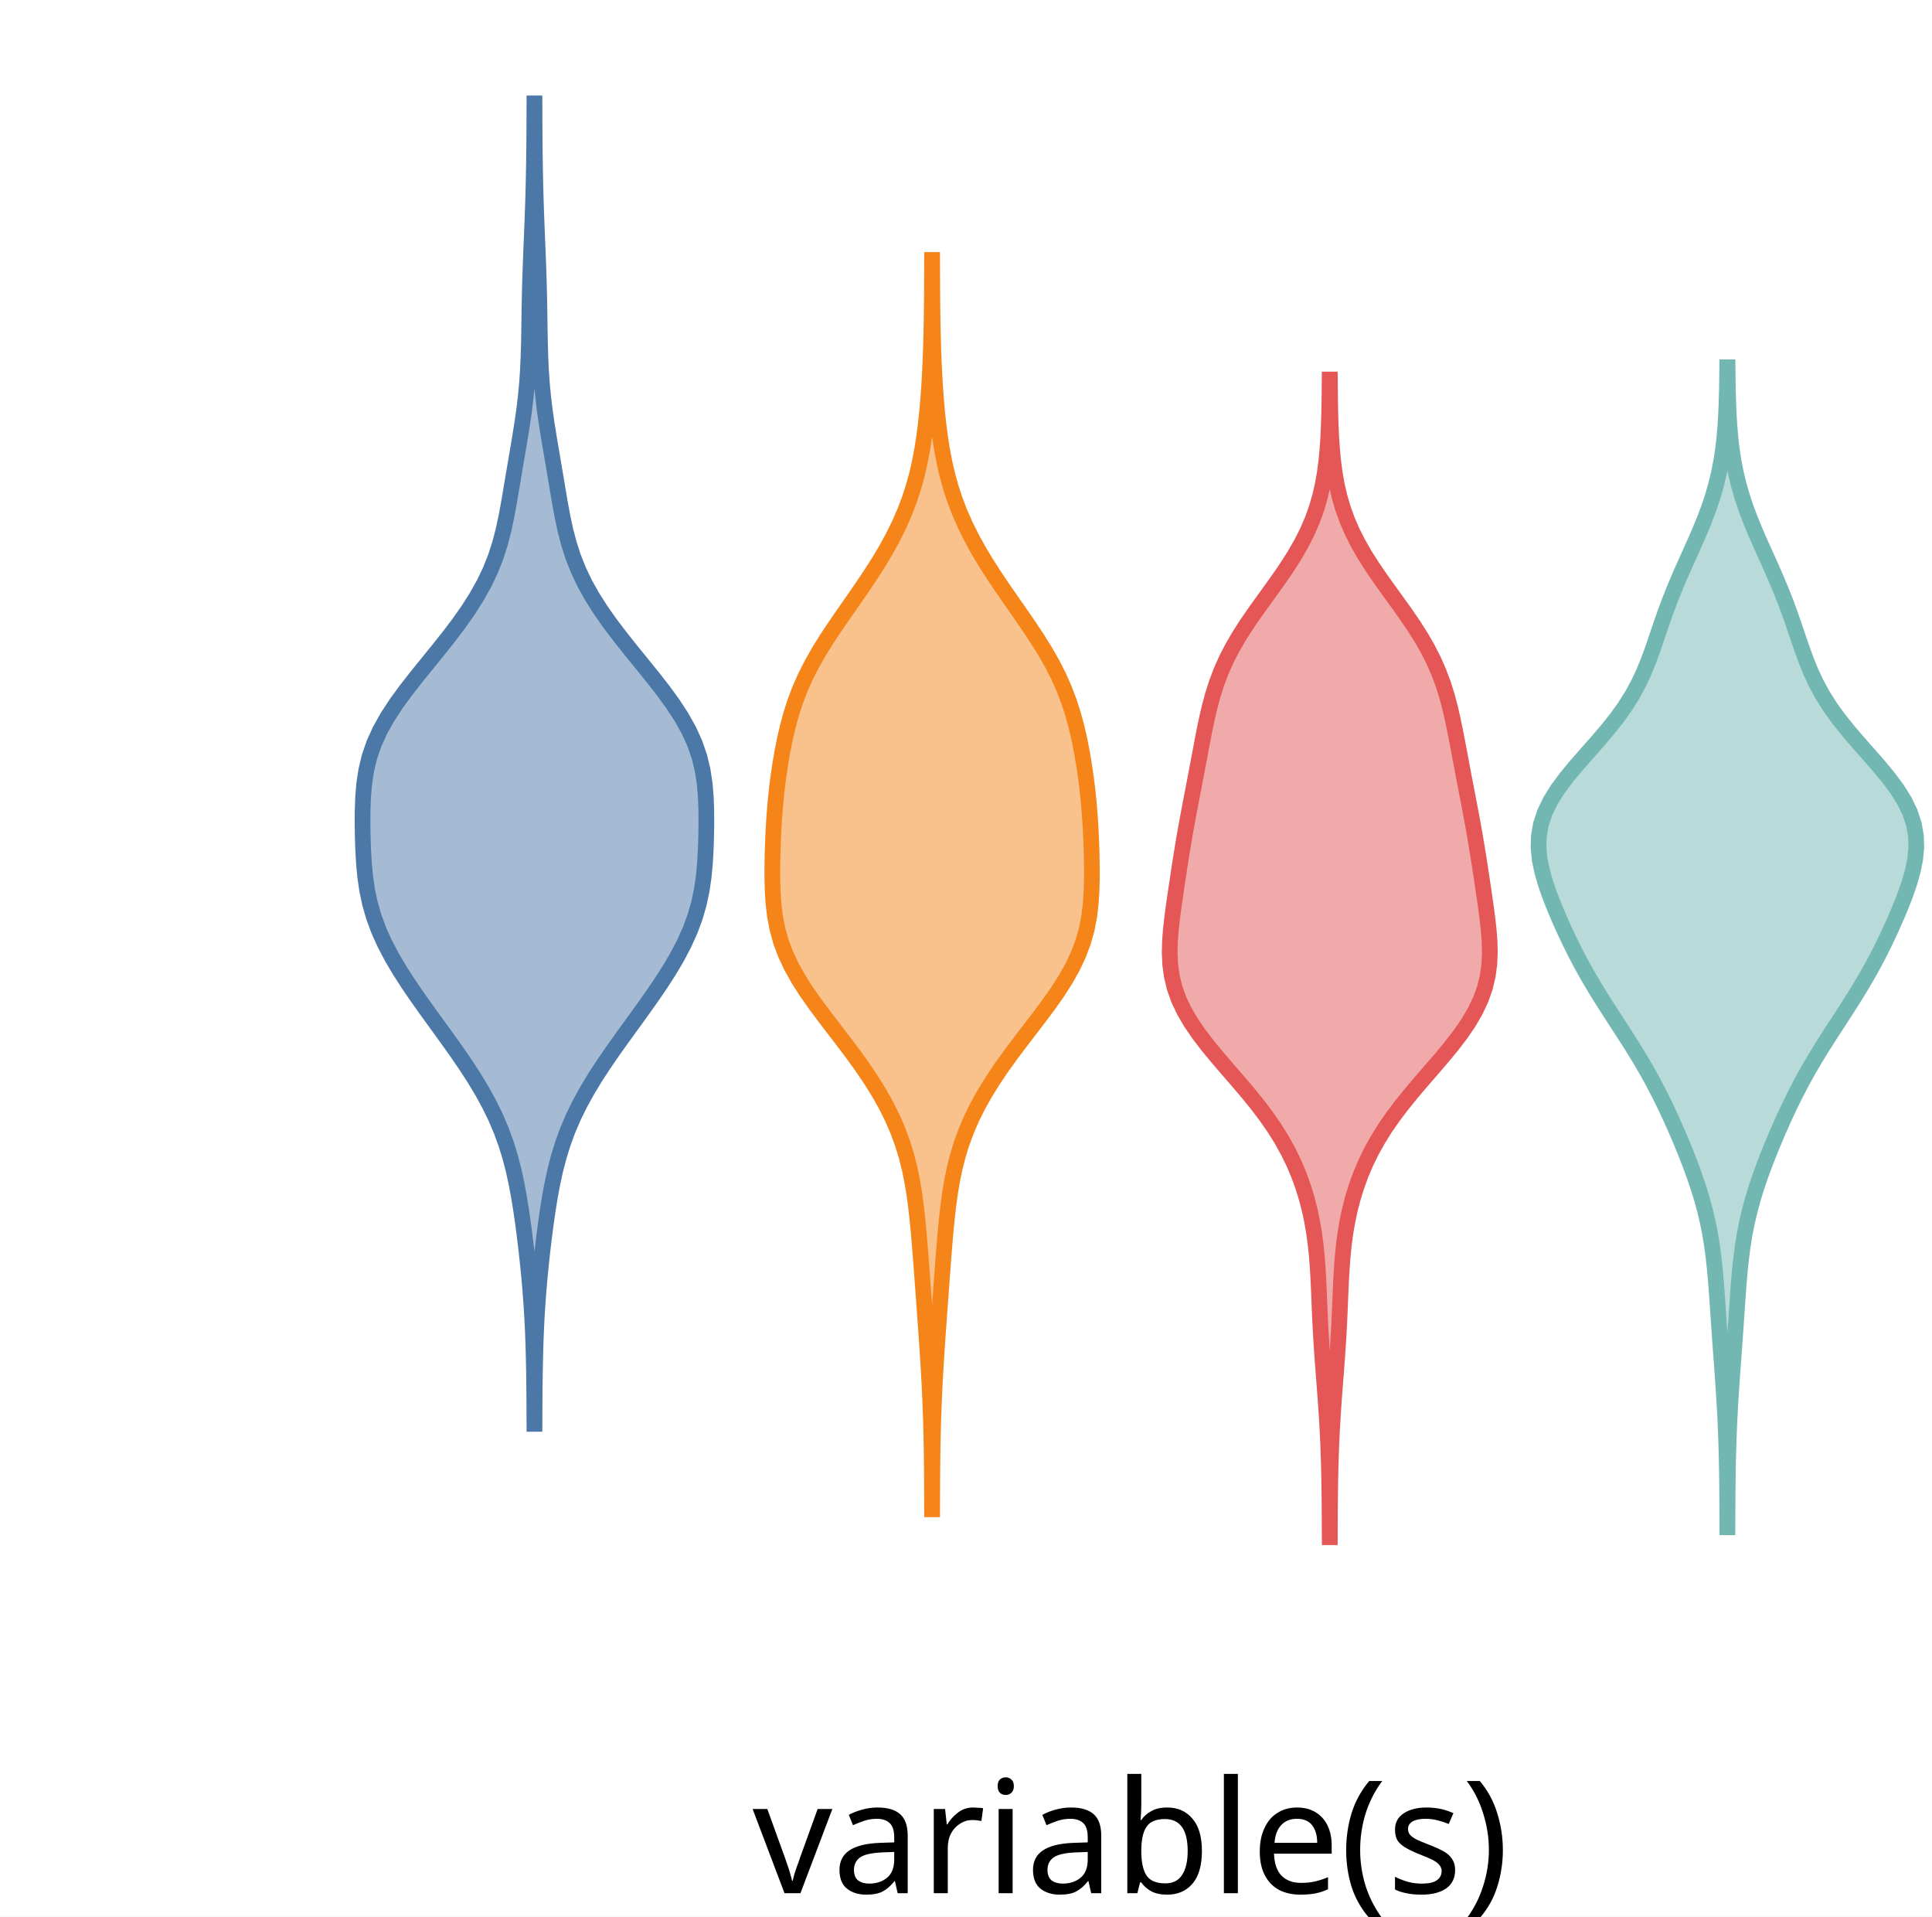
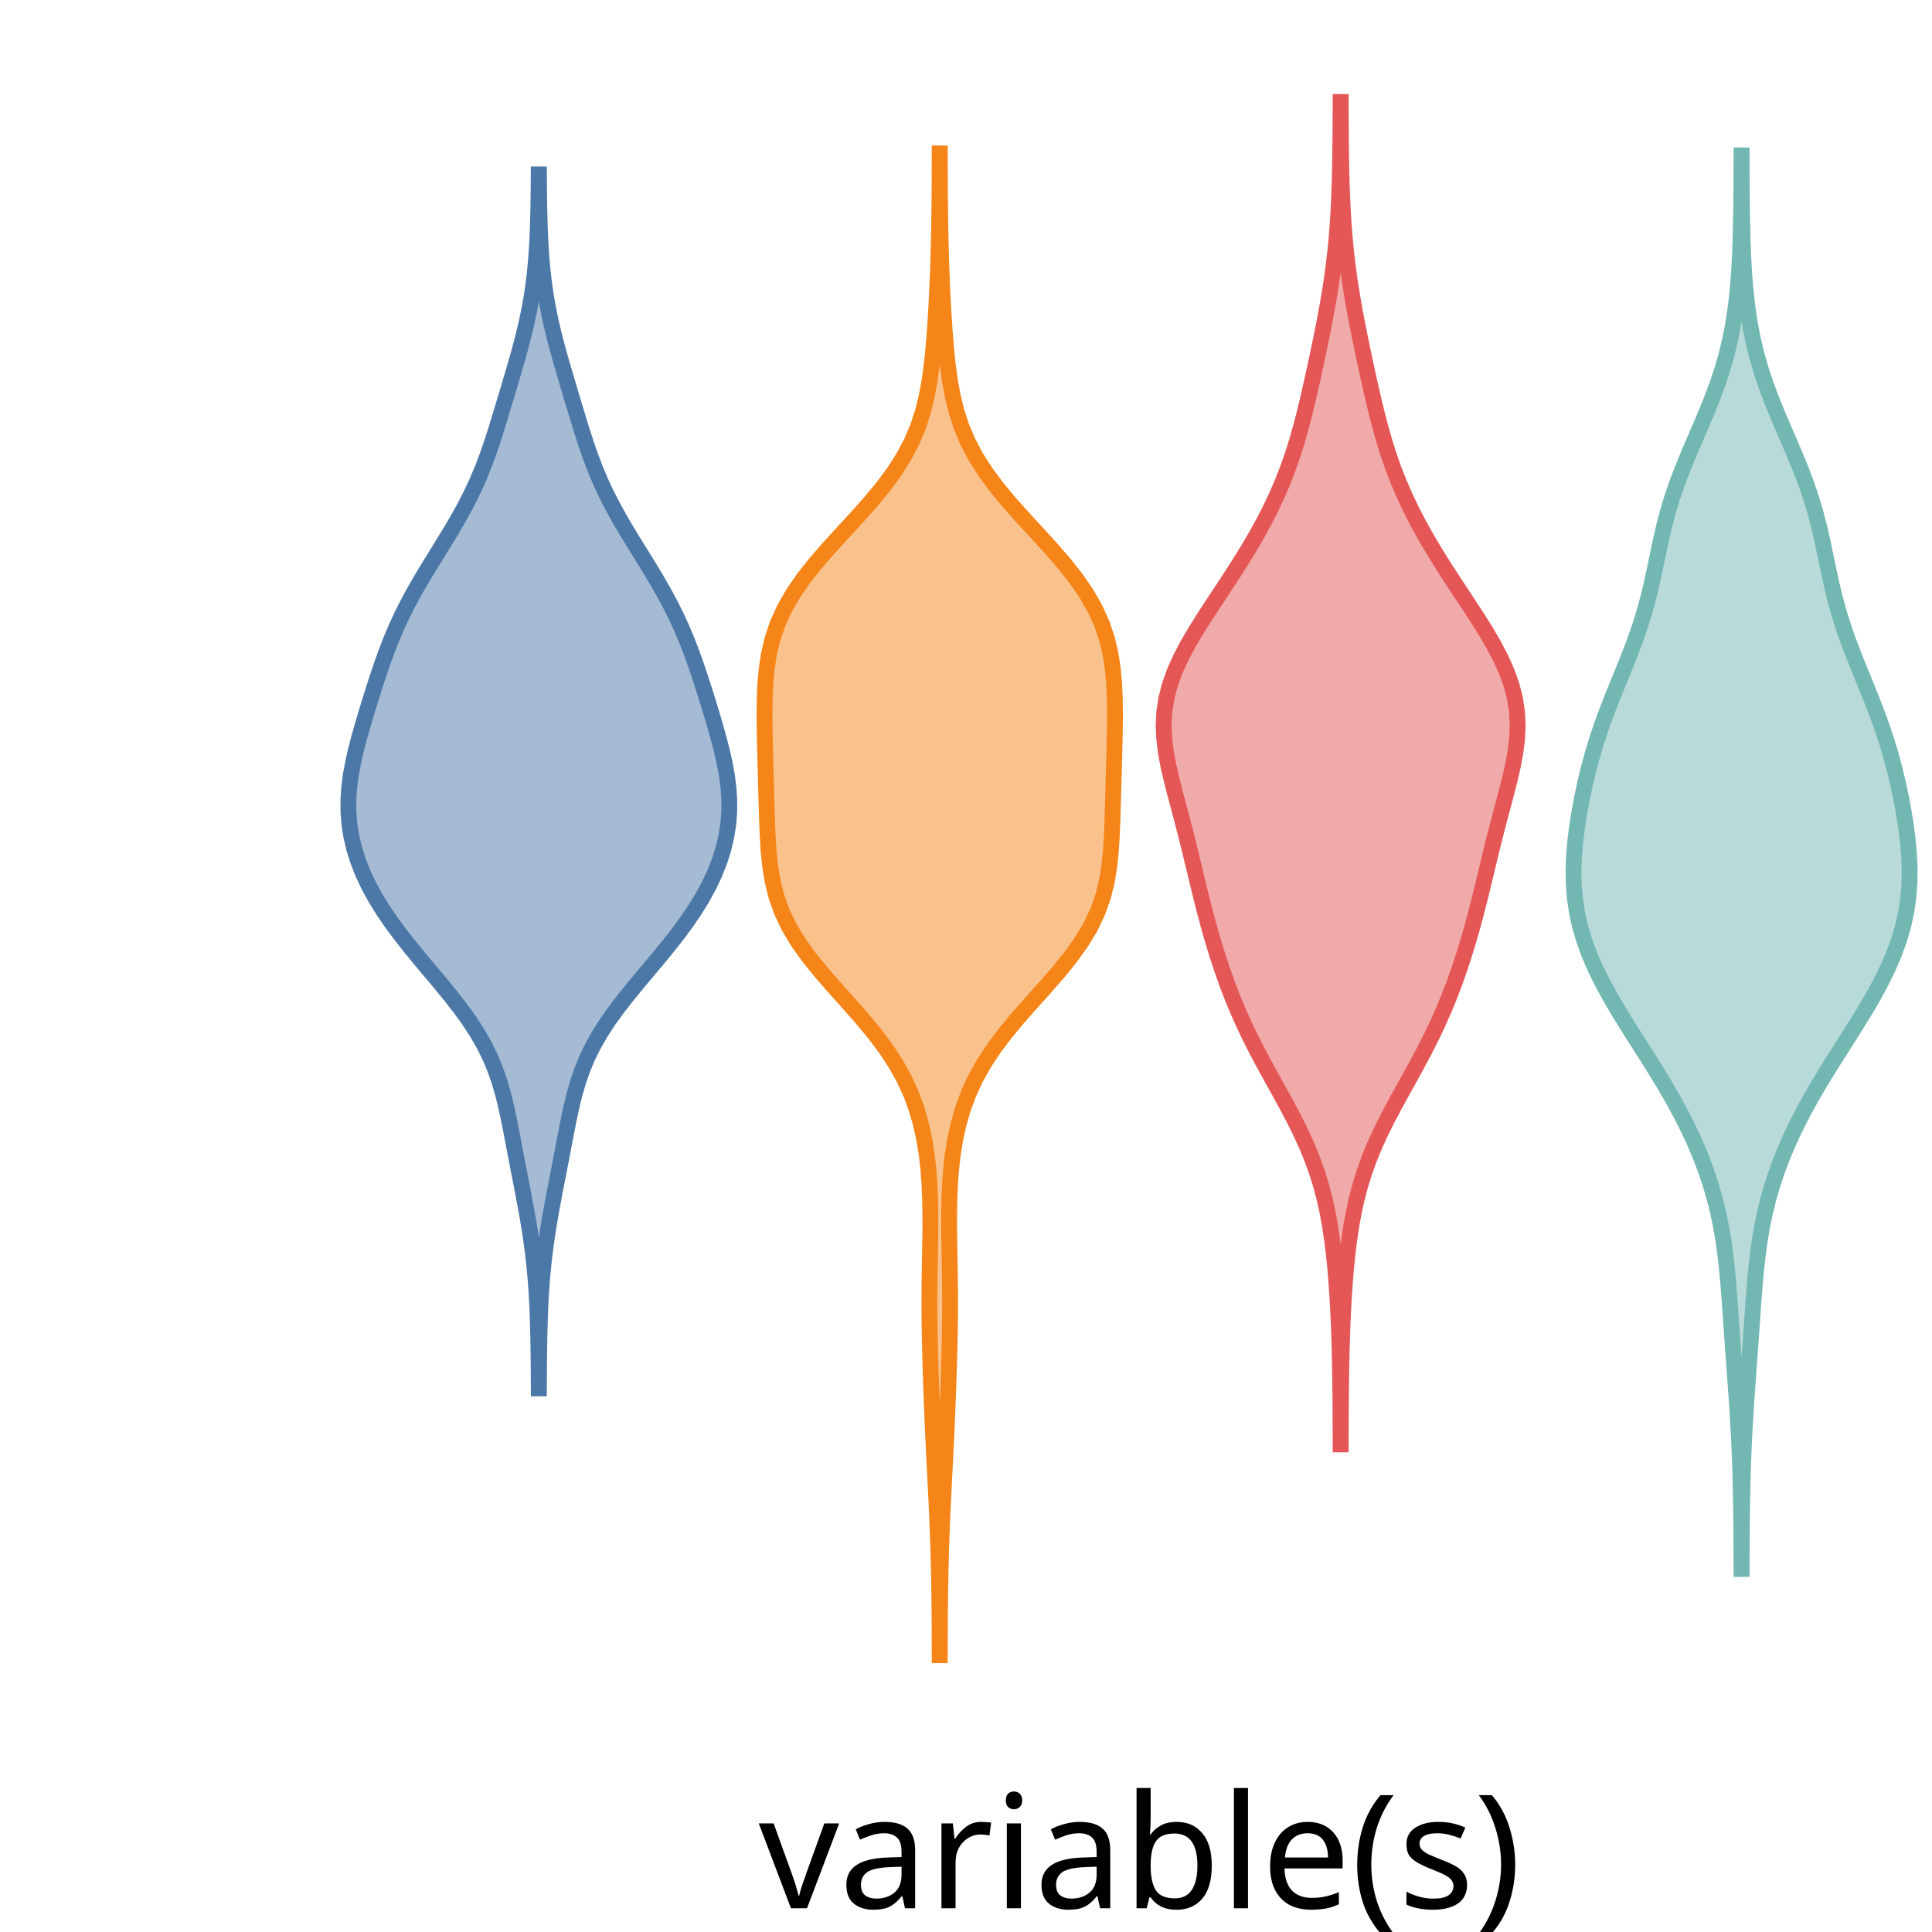
- <svg xmlns="http://www.w3.org/2000/svg" version="1.1" class="marks" width="123" height="122" viewBox="0 0 123 122">
-   <rect width="123" height="122" fill="white" />
+ <svg xmlns="http://www.w3.org/2000/svg" version="1.1" class="marks" width="122" height="122" viewBox="0 0 122 122">
+   <rect width="122" height="122" fill="white" />
  <g fill="none" stroke-miterlimit="10" transform="translate(22,5)">
    <g class="mark-group role-frame root" role="graphics-object" aria-roledescription="group mark container">
      <g transform="translate(0,0)">
        <path class="background" aria-hidden="true" d="M0,0h100v100h-100Z" />
        <g>
          <g class="mark-group role-axis" role="graphics-symbol" aria-roledescription="axis" aria-label="X-axis for a discrete scale with 1 value: variable(s)">
            <g transform="translate(0.5,100.5)">
              <path class="background" aria-hidden="true" d="M0,0h0v0h0Z" pointer-events="none" />
              <g>
                <g class="mark-rule role-axis-tick" pointer-events="none">
                  <line transform="translate(50,0)" x2="0" y2="5" stroke="white" stroke-width="1.01" opacity="1" />
                </g>
                <g class="mark-text role-axis-label" pointer-events="none">
                  <text text-anchor="middle" transform="translate(49.5,15)" font-family="sans-serif" font-size="10px" font-style="normal" font-weight="400" fill="black" opacity="1">variable(s)</text>
                </g>
              </g>
              <path class="foreground" aria-hidden="true" d="" pointer-events="none" display="none" />
            </g>
          </g>
-           <g class="mark-group role-axis" role="graphics-symbol" aria-roledescription="axis" aria-label="Y-axis for a linear scale with values from −5 to 5">
+           <g class="mark-group role-axis" role="graphics-symbol" aria-roledescription="axis" aria-label="Y-axis for a linear scale with values from −5 to 4">
            <g transform="translate(0.5,0.5)">
              <path class="background" aria-hidden="true" d="M0,0h0v0h0Z" pointer-events="none" />
              <g>
                <g class="mark-rule role-axis-tick" pointer-events="none">
-                   <line transform="translate(0,100)" x2="-5" y2="0" stroke="white" stroke-width="1.01" opacity="1" />
-                   <line transform="translate(0,50)" x2="-5" y2="0" stroke="white" stroke-width="1.01" opacity="1" />
+                   <line transform="translate(0,89)" x2="-5" y2="0" stroke="white" stroke-width="1.01" opacity="1" />
+                   <line transform="translate(0,67)" x2="-5" y2="0" stroke="white" stroke-width="1.01" opacity="1" />
+                   <line transform="translate(0,44)" x2="-5" y2="0" stroke="white" stroke-width="1.01" opacity="1" />
+                   <line transform="translate(0,22)" x2="-5" y2="0" stroke="white" stroke-width="1.01" opacity="1" />
                  <line transform="translate(0,0)" x2="-5" y2="0" stroke="white" stroke-width="1.01" opacity="1" />
                </g>
                <g class="mark-text role-axis-label" pointer-events="none">
-                   <text text-anchor="end" transform="translate(-7,103)" font-family="sans-serif" font-size="10px" font-style="normal" font-weight="400" fill="white" opacity="1">−5</text>
-                   <text text-anchor="end" transform="translate(-7,53)" font-family="sans-serif" font-size="10px" font-style="normal" font-weight="400" fill="white" opacity="1">0</text>
-                   <text text-anchor="end" transform="translate(-7,3)" font-family="sans-serif" font-size="10px" font-style="normal" font-weight="400" fill="white" opacity="1">5</text>
+                   <text text-anchor="end" transform="translate(-7,91.88889)" font-family="sans-serif" font-size="10px" font-style="normal" font-weight="400" fill="white" opacity="1">−4</text>
+                   <text text-anchor="end" transform="translate(-7,69.66667)" font-family="sans-serif" font-size="10px" font-style="normal" font-weight="400" fill="white" opacity="1">−2</text>
+                   <text text-anchor="end" transform="translate(-7,47.44444)" font-family="sans-serif" font-size="10px" font-style="normal" font-weight="400" fill="white" opacity="1">0</text>
+                   <text text-anchor="end" transform="translate(-7,25.22222)" font-family="sans-serif" font-size="10px" font-style="normal" font-weight="400" fill="white" opacity="1">2</text>
+                   <text text-anchor="end" transform="translate(-7,3)" font-family="sans-serif" font-size="10px" font-style="normal" font-weight="400" fill="white" opacity="1">4</text>
                </g>
              </g>
              <path class="foreground" aria-hidden="true" d="" pointer-events="none" display="none" />
            </g>
          </g>
          <g class="mark-group role-scope" role="graphics-object" aria-roledescription="group mark container">
            <g transform="translate(0,0)">
              <path class="background" aria-hidden="true" d="M0,0h0v0h0Z" />
              <g>
                <g class="mark-group role-scope" role="graphics-object" aria-roledescription="group mark container">
                  <g transform="translate(0,0)">
                    <path class="background" aria-hidden="true" d="M0,0h24.051v100h-24.051Z" />
                    <g>
                      <g class="mark-area role-mark" role="graphics-symbol" aria-roledescription="area mark container">
-                         <path d="M12.029,85.628L12.032,84.779L12.037,83.93L12.044,83.081L12.056,82.232L12.073,81.383L12.097,80.534L12.129,79.685L12.171,78.836L12.224,77.987L12.287,77.139L12.361,76.29L12.445,75.441L12.537,74.592L12.639,73.743L12.749,72.894L12.871,72.045L13.007,71.196L13.164,70.347L13.349,69.498L13.569,68.649L13.83,67.8L14.14,66.951L14.502,66.102L14.918,65.253L15.386,64.404L15.9,63.555L16.455,62.706L17.04,61.857L17.646,61.008L18.262,60.159L18.876,59.31L19.479,58.461L20.059,57.612L20.606,56.763L21.107,55.914L21.553,55.065L21.935,54.216L22.249,53.367L22.494,52.518L22.674,51.669L22.799,50.82L22.879,49.971L22.929,49.122L22.957,48.273L22.97,47.424L22.965,46.575L22.934,45.726L22.863,44.877L22.734,44.028L22.53,43.179L22.239,42.33L21.854,41.481L21.378,40.632L20.822,39.783L20.203,38.934L19.539,38.085L18.852,37.236L18.162,36.387L17.488,35.538L16.844,34.69L16.247,33.841L15.707,32.992L15.232,32.143L14.827,31.294L14.491,30.445L14.218,29.596L13.997,28.747L13.814,27.898L13.657,27.049L13.512,26.2L13.37,25.351L13.227,24.502L13.082,23.653L12.939,22.804L12.803,21.955L12.682,21.106L12.58,20.257L12.5,19.408L12.441,18.559L12.403,17.71L12.378,16.861L12.363,16.012L12.35,15.163L12.337,14.314L12.318,13.465L12.294,12.616L12.265,11.767L12.231,10.918L12.196,10.069L12.162,9.22L12.13,8.371L12.103,7.522L12.081,6.673L12.063,5.824L12.05,4.975L12.041,4.126L12.035,3.277L12.031,2.428L12.028,1.579L12.022,1.579L12.02,2.428L12.016,3.277L12.01,4.126L12,4.975L11.987,5.824L11.97,6.673L11.948,7.522L11.92,8.371L11.889,9.22L11.854,10.069L11.819,10.918L11.786,11.767L11.756,12.616L11.732,13.465L11.714,14.314L11.7,15.163L11.688,16.012L11.673,16.861L11.648,17.71L11.609,18.559L11.551,19.408L11.471,20.257L11.369,21.106L11.247,21.955L11.112,22.804L10.969,23.653L10.824,24.502L10.68,25.351L10.538,26.2L10.393,27.049L10.236,27.898L10.054,28.747L9.833,29.596L9.56,30.445L9.223,31.294L8.818,32.143L8.344,32.992L7.804,33.841L7.206,34.69L6.563,35.538L5.888,36.387L5.199,37.236L4.512,38.085L3.848,38.934L3.228,39.783L2.672,40.632L2.197,41.481L1.812,42.33L1.52,43.179L1.317,44.028L1.188,44.877L1.117,45.726L1.086,46.575L1.081,47.424L1.093,48.273L1.122,49.122L1.171,49.971L1.252,50.82L1.376,51.669L1.557,52.518L1.801,53.367L2.115,54.216L2.498,55.065L2.944,55.914L3.445,56.763L3.991,57.612L4.571,58.461L5.174,59.31L5.789,60.159L6.405,61.008L7.01,61.857L7.596,62.706L8.15,63.555L8.665,64.404L9.132,65.253L9.548,66.102L9.91,66.951L10.22,67.8L10.482,68.649L10.702,69.498L10.886,70.347L11.043,71.196L11.18,72.045L11.302,72.894L11.412,73.743L11.513,74.592L11.606,75.441L11.69,76.29L11.764,77.139L11.827,77.987L11.88,78.836L11.922,79.685L11.954,80.534L11.978,81.383L11.995,82.232L12.007,83.081L12.014,83.93L12.019,84.779L12.022,85.628Z" fill="#4c78a8" fill-opacity="0.5" stroke="#4c78a8" stroke-width="1" />
+                         <path d="M12.03,82.672L12.034,81.898L12.039,81.124L12.047,80.349L12.059,79.575L12.077,78.801L12.101,78.027L12.135,77.252L12.179,76.478L12.236,75.704L12.308,74.929L12.394,74.155L12.496,73.381L12.613,72.606L12.742,71.832L12.881,71.058L13.028,70.283L13.177,69.509L13.327,68.735L13.476,67.961L13.623,67.186L13.771,66.412L13.925,65.638L14.092,64.863L14.282,64.089L14.506,63.315L14.774,62.54L15.096,61.766L15.477,60.992L15.921,60.218L16.425,59.443L16.984,58.669L17.587,57.895L18.22,57.12L18.869,56.346L19.519,55.572L20.155,54.797L20.765,54.023L21.338,53.249L21.866,52.474L22.343,51.7L22.765,50.926L23.13,50.152L23.436,49.377L23.681,48.603L23.864,47.829L23.986,47.054L24.048,46.28L24.051,45.506L23.999,44.731L23.9,43.957L23.758,43.183L23.583,42.408L23.383,41.634L23.166,40.86L22.937,40.086L22.701,39.311L22.458,38.537L22.208,37.763L21.947,36.988L21.67,36.214L21.37,35.44L21.044,34.665L20.688,33.891L20.299,33.117L19.88,32.343L19.434,31.568L18.967,30.794L18.489,30.02L18.009,29.245L17.538,28.471L17.085,27.697L16.66,26.922L16.266,26.148L15.908,25.374L15.583,24.599L15.289,23.825L15.019,23.051L14.768,22.277L14.528,21.502L14.293,20.728L14.061,19.954L13.831,19.179L13.602,18.405L13.379,17.631L13.165,16.856L12.965,16.082L12.783,15.308L12.622,14.534L12.484,13.759L12.369,12.985L12.277,12.211L12.204,11.436L12.15,10.662L12.109,9.888L12.08,9.113L12.061,8.339L12.047,7.565L12.039,6.79L12.033,6.016L12.017,6.016L12.012,6.79L12.003,7.565L11.99,8.339L11.97,9.113L11.941,9.888L11.901,10.662L11.846,11.436L11.774,12.211L11.681,12.985L11.566,13.759L11.428,14.534L11.267,15.308L11.085,16.082L10.885,16.856L10.672,17.631L10.448,18.405L10.22,19.179L9.989,19.954L9.757,20.728L9.523,21.502L9.283,22.277L9.031,23.051L8.762,23.825L8.468,24.599L8.143,25.374L7.784,26.148L7.391,26.922L6.965,27.697L6.513,28.471L6.042,29.245L5.562,30.02L5.084,30.794L4.617,31.568L4.171,32.343L3.751,33.117L3.363,33.891L3.006,34.665L2.68,35.44L2.381,36.214L2.104,36.988L1.842,37.763L1.592,38.537L1.35,39.311L1.113,40.086L0.885,40.86L0.667,41.634L0.467,42.408L0.293,43.183L0.151,43.957L0.051,44.731L0,45.506L0.003,46.28L0.064,47.054L0.186,47.829L0.37,48.603L0.615,49.377L0.92,50.152L1.285,50.926L1.708,51.7L2.185,52.474L2.713,53.249L3.286,54.023L3.895,54.797L4.531,55.572L5.181,56.346L5.831,57.12L6.464,57.895L7.067,58.669L7.625,59.443L8.129,60.218L8.573,60.992L8.955,61.766L9.276,62.54L9.544,63.315L9.768,64.089L9.958,64.863L10.126,65.638L10.279,66.412L10.428,67.186L10.575,67.961L10.723,68.735L10.873,69.509L11.023,70.283L11.169,71.058L11.309,71.832L11.438,72.606L11.554,73.381L11.656,74.155L11.743,74.929L11.814,75.704L11.871,76.478L11.916,77.252L11.949,78.027L11.974,78.801L11.991,79.575L12.004,80.349L12.012,81.124L12.017,81.898L12.02,82.672Z" fill="#4c78a8" fill-opacity="0.5" stroke="#4c78a8" stroke-width="1" />
                      </g>
                    </g>
                    <path class="foreground" aria-hidden="true" d="" display="none" />
                  </g>
                  <g transform="translate(25.31646,0)">
                    <path class="background" aria-hidden="true" d="M0,0h24.051v100h-24.051Z" />
                    <g>
                      <g class="mark-area role-mark" role="graphics-symbol" aria-roledescription="area mark container">
-                         <path d="M12.029,91.066L12.031,90.263L12.035,89.46L12.04,88.656L12.049,87.853L12.06,87.05L12.077,86.247L12.098,85.443L12.125,84.64L12.158,83.837L12.197,83.034L12.241,82.23L12.29,81.427L12.343,80.624L12.398,79.821L12.456,79.017L12.514,78.214L12.572,77.411L12.631,76.608L12.69,75.804L12.751,75.001L12.815,74.198L12.884,73.395L12.961,72.591L13.052,71.788L13.16,70.985L13.293,70.182L13.458,69.379L13.661,68.575L13.908,67.772L14.204,66.969L14.551,66.166L14.951,65.362L15.402,64.559L15.9,63.756L16.441,62.953L17.018,62.149L17.621,61.346L18.237,60.543L18.852,59.74L19.451,58.936L20.015,58.133L20.53,57.33L20.98,56.527L21.356,55.723L21.654,54.92L21.876,54.117L22.029,53.314L22.125,52.51L22.177,51.707L22.197,50.904L22.196,50.101L22.181,49.297L22.155,48.494L22.117,47.691L22.065,46.888L21.999,46.084L21.916,45.281L21.817,44.478L21.699,43.675L21.563,42.871L21.404,42.068L21.219,41.265L21.001,40.462L20.743,39.658L20.437,38.855L20.081,38.052L19.672,37.249L19.213,36.446L18.712,35.642L18.179,34.839L17.626,34.036L17.065,33.233L16.509,32.429L15.969,31.626L15.455,30.823L14.973,30.02L14.531,29.216L14.133,28.413L13.78,27.61L13.473,26.807L13.21,26.003L12.989,25.2L12.805,24.397L12.654,23.594L12.529,22.79L12.426,21.987L12.341,21.184L12.271,20.381L12.214,19.577L12.167,18.774L12.13,17.971L12.1,17.168L12.078,16.364L12.061,15.561L12.049,14.758L12.04,13.955L12.035,13.151L12.031,12.348L12.029,11.545L12.022,11.545L12.02,12.348L12.016,13.151L12.01,13.955L12.002,14.758L11.99,15.561L11.973,16.364L11.95,17.168L11.921,17.971L11.883,18.774L11.837,19.577L11.779,20.381L11.709,21.184L11.625,21.987L11.522,22.79L11.397,23.594L11.245,24.397L11.061,25.2L10.84,26.003L10.578,26.807L10.271,27.61L9.918,28.413L9.519,29.216L9.077,30.02L8.596,30.823L8.081,31.626L7.541,32.429L6.986,33.233L6.425,34.036L5.871,34.839L5.338,35.642L4.837,36.446L4.379,37.249L3.97,38.052L3.613,38.855L3.308,39.658L3.05,40.462L2.832,41.265L2.646,42.068L2.488,42.871L2.352,43.675L2.234,44.478L2.134,45.281L2.052,46.084L1.985,46.888L1.934,47.691L1.896,48.494L1.869,49.297L1.854,50.101L1.854,50.904L1.874,51.707L1.926,52.51L2.022,53.314L2.175,54.117L2.396,54.92L2.694,55.723L3.071,56.527L3.521,57.33L4.035,58.133L4.6,58.936L5.199,59.74L5.814,60.543L6.43,61.346L7.032,62.149L7.609,62.953L8.15,63.756L8.649,64.559L9.1,65.362L9.499,66.166L9.847,66.969L10.143,67.772L10.39,68.575L10.593,69.379L10.758,70.182L10.891,70.985L10.999,71.788L11.089,72.591L11.167,73.395L11.236,74.198L11.299,75.001L11.36,75.804L11.42,76.608L11.479,77.411L11.537,78.214L11.595,79.017L11.652,79.821L11.708,80.624L11.76,81.427L11.809,82.23L11.854,83.034L11.893,83.837L11.926,84.64L11.953,85.443L11.974,86.247L11.99,87.05L12.002,87.853L12.01,88.656L12.016,89.46L12.02,90.263L12.022,91.066Z" fill="#f58518" fill-opacity="0.5" stroke="#f58518" stroke-width="1" />
+                         <path d="M12.029,99.52L12.031,98.562L12.036,97.604L12.043,96.646L12.053,95.688L12.068,94.73L12.088,93.772L12.114,92.814L12.146,91.856L12.185,90.898L12.228,89.941L12.275,88.983L12.324,88.025L12.373,87.067L12.42,86.109L12.464,85.151L12.505,84.193L12.542,83.235L12.577,82.277L12.608,81.319L12.635,80.361L12.657,79.403L12.672,78.445L12.678,77.488L12.676,76.53L12.665,75.572L12.65,74.614L12.633,73.656L12.62,72.698L12.617,71.74L12.632,70.782L12.671,69.824L12.741,68.866L12.848,67.908L13.002,66.95L13.211,65.993L13.485,65.035L13.837,64.077L14.276,63.119L14.811,62.161L15.442,61.203L16.163,60.245L16.958,59.287L17.802,58.329L18.661,57.371L19.498,56.413L20.275,55.455L20.962,54.497L21.538,53.54L21.995,52.582L22.336,51.624L22.575,50.666L22.733,49.708L22.831,48.75L22.891,47.792L22.929,46.834L22.959,45.876L22.985,44.918L23.012,43.96L23.039,43.002L23.064,42.044L23.083,41.087L23.091,40.129L23.081,39.171L23.041,38.213L22.957,37.255L22.811,36.297L22.584,35.339L22.26,34.381L21.825,33.423L21.274,32.465L20.612,31.507L19.853,30.549L19.02,29.591L18.145,28.634L17.263,27.676L16.409,26.718L15.616,25.76L14.907,24.802L14.298,23.844L13.794,22.886L13.392,21.928L13.081,20.97L12.846,20.012L12.671,19.054L12.539,18.096L12.438,17.139L12.358,16.181L12.291,15.223L12.235,14.265L12.187,13.307L12.147,12.349L12.114,11.391L12.087,10.433L12.067,9.475L12.053,8.517L12.043,7.559L12.036,6.601L12.031,5.643L12.029,4.686L12.022,4.686L12.019,5.643L12.015,6.601L12.008,7.559L11.998,8.517L11.983,9.475L11.963,10.433L11.937,11.391L11.904,12.349L11.863,13.307L11.815,14.265L11.759,15.223L11.693,16.181L11.612,17.139L11.511,18.096L11.38,19.054L11.205,20.012L10.97,20.97L10.659,21.928L10.257,22.886L9.753,23.844L9.144,24.802L8.435,25.76L7.642,26.718L6.788,27.676L5.906,28.634L5.031,29.591L4.198,30.549L3.438,31.507L2.776,32.465L2.226,33.423L1.791,34.381L1.467,35.339L1.24,36.297L1.094,37.255L1.01,38.213L0.97,39.171L0.959,40.129L0.968,41.087L0.987,42.044L1.012,43.002L1.039,43.96L1.065,44.918L1.092,45.876L1.121,46.834L1.16,47.792L1.22,48.75L1.318,49.708L1.475,50.666L1.714,51.624L2.056,52.582L2.512,53.54L3.089,54.497L3.776,55.455L4.553,56.413L5.389,57.371L6.248,58.329L7.092,59.287L7.888,60.245L8.609,61.203L9.24,62.161L9.774,63.119L10.214,64.077L10.565,65.035L10.84,65.993L11.049,66.95L11.202,67.908L11.31,68.866L11.379,69.824L11.418,70.782L11.433,71.74L11.431,72.698L11.418,73.656L11.401,74.614L11.385,75.572L11.375,76.53L11.373,77.488L11.379,78.445L11.394,79.403L11.416,80.361L11.443,81.319L11.474,82.277L11.508,83.235L11.546,84.193L11.587,85.151L11.631,86.109L11.678,87.067L11.726,88.025L11.775,88.983L11.822,89.941L11.866,90.898L11.904,91.856L11.937,92.814L11.963,93.772L11.983,94.73L11.998,95.688L12.008,96.646L12.015,97.604L12.019,98.562L12.022,99.52Z" fill="#f58518" fill-opacity="0.5" stroke="#f58518" stroke-width="1" />
                      </g>
                    </g>
                    <path class="foreground" aria-hidden="true" d="" display="none" />
                  </g>
                  <g transform="translate(50.63291,0)">
                    <path class="background" aria-hidden="true" d="M0,0h24.051v100h-24.051Z" />
                    <g>
                      <g class="mark-area role-mark" role="graphics-symbol" aria-roledescription="area mark container">
-                         <path d="M12.029,92.844L12.031,92.1L12.035,91.356L12.041,90.611L12.05,89.867L12.062,89.123L12.078,88.378L12.1,87.634L12.128,86.89L12.162,86.145L12.204,85.401L12.251,84.657L12.304,83.912L12.361,83.168L12.418,82.424L12.475,81.679L12.528,80.935L12.576,80.191L12.617,79.446L12.653,78.702L12.684,77.957L12.715,77.213L12.749,76.469L12.791,75.724L12.847,74.98L12.922,74.236L13.02,73.491L13.147,72.747L13.305,72.003L13.498,71.258L13.728,70.514L13.999,69.77L14.314,69.025L14.677,68.281L15.09,67.537L15.555,66.792L16.072,66.048L16.636,65.304L17.24,64.559L17.872,63.815L18.518,63.071L19.158,62.326L19.773,61.582L20.345,60.838L20.856,60.093L21.291,59.349L21.642,58.605L21.906,57.86L22.084,57.116L22.185,56.371L22.218,55.627L22.198,54.883L22.139,54.138L22.054,53.394L21.955,52.65L21.848,51.905L21.738,51.161L21.626,50.417L21.511,49.672L21.391,48.928L21.265,48.184L21.133,47.439L20.995,46.695L20.853,45.951L20.709,45.206L20.566,44.462L20.425,43.718L20.286,42.973L20.146,42.229L20.001,41.485L19.846,40.74L19.673,39.996L19.473,39.252L19.237,38.507L18.957,37.763L18.629,37.019L18.249,36.274L17.819,35.53L17.344,34.785L16.834,34.041L16.302,33.297L15.763,32.552L15.232,31.808L14.724,31.064L14.251,30.319L13.824,29.575L13.449,28.831L13.128,28.086L12.861,27.342L12.644,26.598L12.474,25.853L12.343,25.109L12.245,24.365L12.174,23.62L12.123,22.876L12.088,22.132L12.065,21.387L12.049,20.643L12.04,19.899L12.034,19.154L12.017,19.154L12.011,19.899L12.001,20.643L11.986,21.387L11.963,22.132L11.928,22.876L11.877,23.62L11.806,24.365L11.708,25.109L11.577,25.853L11.406,26.598L11.19,27.342L10.923,28.086L10.602,28.831L10.226,29.575L9.799,30.319L9.327,31.064L8.819,31.808L8.288,32.552L7.749,33.297L7.217,34.041L6.707,34.785L6.232,35.53L5.802,36.274L5.422,37.019L5.093,37.763L4.814,38.507L4.578,39.252L4.378,39.996L4.204,40.74L4.049,41.485L3.905,42.229L3.765,42.973L3.625,43.718L3.484,44.462L3.341,45.206L3.198,45.951L3.056,46.695L2.918,47.439L2.785,48.184L2.66,48.928L2.54,49.672L2.425,50.417L2.313,51.161L2.203,51.905L2.096,52.65L1.997,53.394L1.912,54.138L1.853,54.883L1.833,55.627L1.866,56.371L1.966,57.116L2.144,57.86L2.408,58.605L2.76,59.349L3.195,60.093L3.706,60.838L4.277,61.582L4.893,62.326L5.533,63.071L6.178,63.815L6.811,64.559L7.415,65.304L7.979,66.048L8.495,66.792L8.961,67.537L9.374,68.281L9.737,69.025L10.052,69.77L10.323,70.514L10.553,71.258L10.746,72.003L10.904,72.747L11.03,73.491L11.129,74.236L11.204,74.98L11.26,75.724L11.302,76.469L11.336,77.213L11.366,77.957L11.398,78.702L11.433,79.446L11.475,80.191L11.523,80.935L11.576,81.679L11.632,82.424L11.69,83.168L11.746,83.912L11.799,84.657L11.847,85.401L11.888,86.145L11.923,86.89L11.951,87.634L11.973,88.378L11.989,89.123L12.001,89.867L12.01,90.611L12.015,91.356L12.019,92.1L12.022,92.844Z" fill="#e45756" fill-opacity="0.5" stroke="#e45756" stroke-width="1" />
+                         <path d="M12.029,86.209L12.031,85.353L12.034,84.497L12.039,83.641L12.047,82.784L12.058,81.928L12.072,81.072L12.092,80.216L12.117,79.359L12.149,78.503L12.189,77.647L12.237,76.791L12.296,75.934L12.367,75.078L12.453,74.222L12.556,73.366L12.682,72.509L12.834,71.653L13.018,70.797L13.239,69.941L13.501,69.084L13.806,68.228L14.155,67.372L14.546,66.516L14.971,65.659L15.424,64.803L15.893,63.947L16.368,63.091L16.839,62.234L17.296,61.378L17.731,60.522L18.14,59.666L18.521,58.809L18.875,57.953L19.203,57.097L19.506,56.24L19.789,55.384L20.054,54.528L20.301,53.672L20.534,52.815L20.755,51.959L20.967,51.103L21.173,50.247L21.379,49.39L21.587,48.534L21.801,47.678L22.022,46.822L22.25,45.965L22.478,45.109L22.697,44.253L22.895,43.397L23.056,42.54L23.164,41.684L23.204,40.828L23.163,39.972L23.035,39.115L22.815,38.259L22.509,37.403L22.123,36.547L21.672,35.69L21.17,34.834L20.631,33.978L20.073,33.122L19.507,32.265L18.945,31.409L18.396,30.553L17.868,29.697L17.365,28.84L16.892,27.984L16.453,27.128L16.049,26.272L15.681,25.415L15.349,24.559L15.05,23.703L14.781,22.847L14.538,21.99L14.315,21.134L14.107,20.278L13.91,19.422L13.72,18.565L13.535,17.709L13.355,16.853L13.18,15.997L13.013,15.14L12.855,14.284L12.709,13.428L12.578,12.572L12.462,11.715L12.363,10.859L12.281,10.003L12.214,9.147L12.162,8.29L12.121,7.434L12.091,6.578L12.069,5.722L12.054,4.865L12.044,4.009L12.037,3.153L12.032,2.297L12.029,1.44L12.021,1.44L12.019,2.297L12.014,3.153L12.007,4.009L11.997,4.865L11.981,5.722L11.96,6.578L11.929,7.434L11.889,8.29L11.836,9.147L11.77,10.003L11.687,10.859L11.588,11.715L11.473,12.572L11.342,13.428L11.196,14.284L11.038,15.14L10.871,15.997L10.696,16.853L10.515,17.709L10.33,18.565L10.14,19.422L9.943,20.278L9.735,21.134L9.512,21.99L9.269,22.847L9.001,23.703L8.702,24.559L8.37,25.415L8.002,26.272L7.598,27.128L7.159,27.984L6.686,28.84L6.183,29.697L5.654,30.553L5.106,31.409L4.544,32.265L3.978,33.122L3.419,33.978L2.881,34.834L2.379,35.69L1.927,36.547L1.542,37.403L1.235,38.259L1.016,39.115L0.887,39.972L0.847,40.828L0.887,41.684L0.995,42.54L1.156,43.397L1.354,44.253L1.573,45.109L1.801,45.965L2.028,46.822L2.25,47.678L2.464,48.534L2.672,49.39L2.877,50.247L3.083,51.103L3.295,51.959L3.516,52.815L3.749,53.672L3.997,54.528L4.261,55.384L4.544,56.24L4.848,57.097L5.176,57.953L5.529,58.809L5.911,59.666L6.32,60.522L6.755,61.378L7.212,62.234L7.682,63.091L8.158,63.947L8.627,64.803L9.08,65.659L9.505,66.516L9.895,67.372L10.244,68.228L10.55,69.084L10.812,69.941L11.033,70.797L11.217,71.653L11.369,72.509L11.494,73.366L11.598,74.222L11.683,75.078L11.754,75.934L11.813,76.791L11.862,77.647L11.902,78.503L11.934,79.359L11.959,80.216L11.978,81.072L11.993,81.928L12.004,82.784L12.011,83.641L12.016,84.497L12.02,85.353L12.022,86.209Z" fill="#e45756" fill-opacity="0.5" stroke="#e45756" stroke-width="1" />
                      </g>
                    </g>
                    <path class="foreground" aria-hidden="true" d="" display="none" />
                  </g>
                  <g transform="translate(75.94937,0)">
                    <path class="background" aria-hidden="true" d="M0,0h24.051v100h-24.051Z" />
                    <g>
                      <g class="mark-area role-mark" role="graphics-symbol" aria-roledescription="area mark container">
-                         <path d="M12.029,92.212L12.031,91.466L12.035,90.72L12.04,89.974L12.048,89.228L12.059,88.483L12.074,87.737L12.094,86.991L12.12,86.245L12.152,85.499L12.19,84.754L12.233,84.008L12.281,83.262L12.333,82.516L12.387,81.77L12.442,81.025L12.496,80.279L12.548,79.533L12.599,78.787L12.649,78.041L12.701,77.295L12.758,76.55L12.824,75.804L12.903,75.058L13.002,74.312L13.122,73.566L13.269,72.821L13.443,72.075L13.646,71.329L13.874,70.583L14.127,69.837L14.401,69.091L14.692,68.346L14.999,67.6L15.319,66.854L15.653,66.108L16.003,65.362L16.371,64.617L16.76,63.871L17.173,63.125L17.609,62.379L18.066,61.633L18.54,60.888L19.024,60.142L19.508,59.396L19.985,58.65L20.446,57.904L20.887,57.158L21.304,56.413L21.698,55.667L22.069,54.921L22.42,54.175L22.752,53.429L23.066,52.684L23.356,51.938L23.613,51.192L23.826,50.446L23.978,49.7L24.051,48.954L24.028,48.209L23.898,47.463L23.652,46.717L23.291,45.971L22.824,45.225L22.269,44.48L21.651,43.734L20.998,42.988L20.338,42.242L19.7,41.496L19.104,40.751L18.567,40.005L18.095,39.259L17.688,38.513L17.338,37.767L17.035,37.021L16.764,36.276L16.509,35.53L16.257,34.784L15.997,34.038L15.721,33.292L15.426,32.547L15.113,31.801L14.785,31.055L14.449,30.309L14.114,29.563L13.789,28.817L13.483,28.072L13.203,27.326L12.954,26.58L12.74,25.834L12.561,25.088L12.417,24.343L12.304,23.597L12.218,22.851L12.155,22.105L12.11,21.359L12.079,20.613L12.059,19.868L12.045,19.122L12.037,18.376L12.014,18.376L12.005,19.122L11.992,19.868L11.971,20.613L11.941,21.359L11.896,22.105L11.833,22.851L11.747,23.597L11.634,24.343L11.489,25.088L11.311,25.834L11.097,26.58L10.848,27.326L10.568,28.072L10.261,28.817L9.936,29.563L9.601,30.309L9.266,31.055L8.938,31.801L8.625,32.547L8.33,33.292L8.054,34.038L7.794,34.784L7.542,35.53L7.287,36.276L7.015,37.021L6.712,37.767L6.363,38.513L5.956,39.259L5.484,40.005L4.947,40.751L4.351,41.496L3.713,42.242L3.053,42.988L2.399,43.734L1.781,44.48L1.227,45.225L0.76,45.971L0.399,46.717L0.153,47.463L0.022,48.209L0,48.954L0.073,49.7L0.225,50.446L0.437,51.192L0.695,51.938L0.985,52.684L1.298,53.429L1.631,54.175L1.982,54.921L2.353,55.667L2.746,56.413L3.164,57.158L3.604,57.904L4.066,58.65L4.543,59.396L5.027,60.142L5.51,60.888L5.984,61.633L6.442,62.379L6.878,63.125L7.29,63.871L7.68,64.617L8.048,65.362L8.398,66.108L8.732,66.854L9.052,67.6L9.358,68.346L9.65,69.091L9.923,69.837L10.176,70.583L10.405,71.329L10.607,72.075L10.782,72.821L10.928,73.566L11.049,74.312L11.147,75.058L11.227,75.804L11.293,76.55L11.35,77.295L11.402,78.041L11.452,78.787L11.503,79.533L11.555,80.279L11.609,81.025L11.663,81.77L11.717,82.516L11.769,83.262L11.818,84.008L11.861,84.754L11.899,85.499L11.93,86.245L11.956,86.991L11.976,87.737L11.992,88.483L12.003,89.228L12.011,89.974L12.016,90.72L12.02,91.466L12.022,92.212Z" fill="#72b7b2" fill-opacity="0.5" stroke="#72b7b2" stroke-width="1" />
+                         <path d="M12.029,94.076L12.032,93.174L12.037,92.273L12.043,91.371L12.053,90.47L12.067,89.568L12.086,88.666L12.111,87.765L12.143,86.863L12.182,85.961L12.23,85.06L12.284,84.158L12.343,83.256L12.407,82.355L12.473,81.453L12.539,80.552L12.604,79.65L12.667,78.748L12.73,77.847L12.794,76.945L12.865,76.043L12.948,75.142L13.048,74.24L13.171,73.338L13.324,72.437L13.511,71.535L13.736,70.634L14,69.732L14.305,68.83L14.651,67.929L15.036,67.027L15.46,66.125L15.921,65.224L16.416,64.322L16.941,63.42L17.49,62.519L18.056,61.617L18.629,60.716L19.2,59.814L19.757,58.912L20.289,58.011L20.783,57.109L21.232,56.207L21.625,55.306L21.957,54.404L22.223,53.503L22.423,52.601L22.556,51.699L22.626,50.798L22.639,49.896L22.603,48.994L22.524,48.093L22.41,47.191L22.267,46.289L22.1,45.388L21.908,44.486L21.692,43.585L21.45,42.683L21.179,41.781L20.878,40.88L20.551,39.978L20.201,39.076L19.836,38.175L19.467,37.273L19.106,36.371L18.763,35.47L18.449,34.568L18.167,33.667L17.92,32.765L17.703,31.863L17.507,30.962L17.32,30.06L17.13,29.158L16.923,28.257L16.688,27.355L16.418,26.453L16.111,25.552L15.77,24.65L15.4,23.749L15.014,22.847L14.624,21.945L14.241,21.044L13.878,20.142L13.544,19.24L13.245,18.339L12.986,17.437L12.767,16.535L12.586,15.634L12.441,14.732L12.328,13.831L12.241,12.929L12.176,12.027L12.128,11.126L12.094,10.224L12.07,9.322L12.054,8.421L12.043,7.519L12.036,6.617L12.032,5.716L12.029,4.814L12.022,4.814L12.019,5.716L12.014,6.617L12.007,7.519L11.997,8.421L11.98,9.322L11.957,10.224L11.923,11.126L11.875,12.027L11.81,12.929L11.723,13.831L11.609,14.732L11.464,15.634L11.284,16.535L11.065,17.437L10.806,18.339L10.507,19.24L10.173,20.142L9.81,21.044L9.427,21.945L9.036,22.847L8.65,23.749L8.281,24.65L7.939,25.552L7.632,26.453L7.362,27.355L7.127,28.257L6.92,29.158L6.73,30.06L6.544,30.962L6.348,31.863L6.131,32.765L5.883,33.667L5.602,34.568L5.287,35.47L4.945,36.371L4.583,37.273L4.215,38.175L3.85,39.076L3.5,39.978L3.172,40.88L2.872,41.781L2.601,42.683L2.358,43.585L2.142,44.486L1.951,45.388L1.783,46.289L1.641,47.191L1.527,48.093L1.448,48.994L1.411,49.896L1.425,50.798L1.495,51.699L1.628,52.601L1.827,53.503L2.094,54.404L2.426,55.306L2.819,56.207L3.267,57.109L3.762,58.011L4.293,58.912L4.85,59.814L5.421,60.716L5.995,61.617L6.561,62.519L7.11,63.42L7.635,64.322L8.129,65.224L8.59,66.125L9.014,67.027L9.4,67.929L9.745,68.83L10.05,69.732L10.314,70.634L10.539,71.535L10.726,72.437L10.879,73.338L11.003,74.24L11.103,75.142L11.185,76.043L11.256,76.945L11.321,77.847L11.384,78.748L11.447,79.65L11.512,80.552L11.578,81.453L11.643,82.355L11.707,83.256L11.767,84.158L11.821,85.06L11.868,85.961L11.908,86.863L11.94,87.765L11.965,88.666L11.984,89.568L11.998,90.47L12.007,91.371L12.014,92.273L12.018,93.174L12.021,94.076Z" fill="#72b7b2" fill-opacity="0.5" stroke="#72b7b2" stroke-width="1" />
                      </g>
                    </g>
                    <path class="foreground" aria-hidden="true" d="" display="none" />
                  </g>
                </g>
              </g>
              <path class="foreground" aria-hidden="true" d="" display="none" />
            </g>
          </g>
        </g>
        <path class="foreground" aria-hidden="true" d="" display="none" />
      </g>
    </g>
  </g>
</svg>
